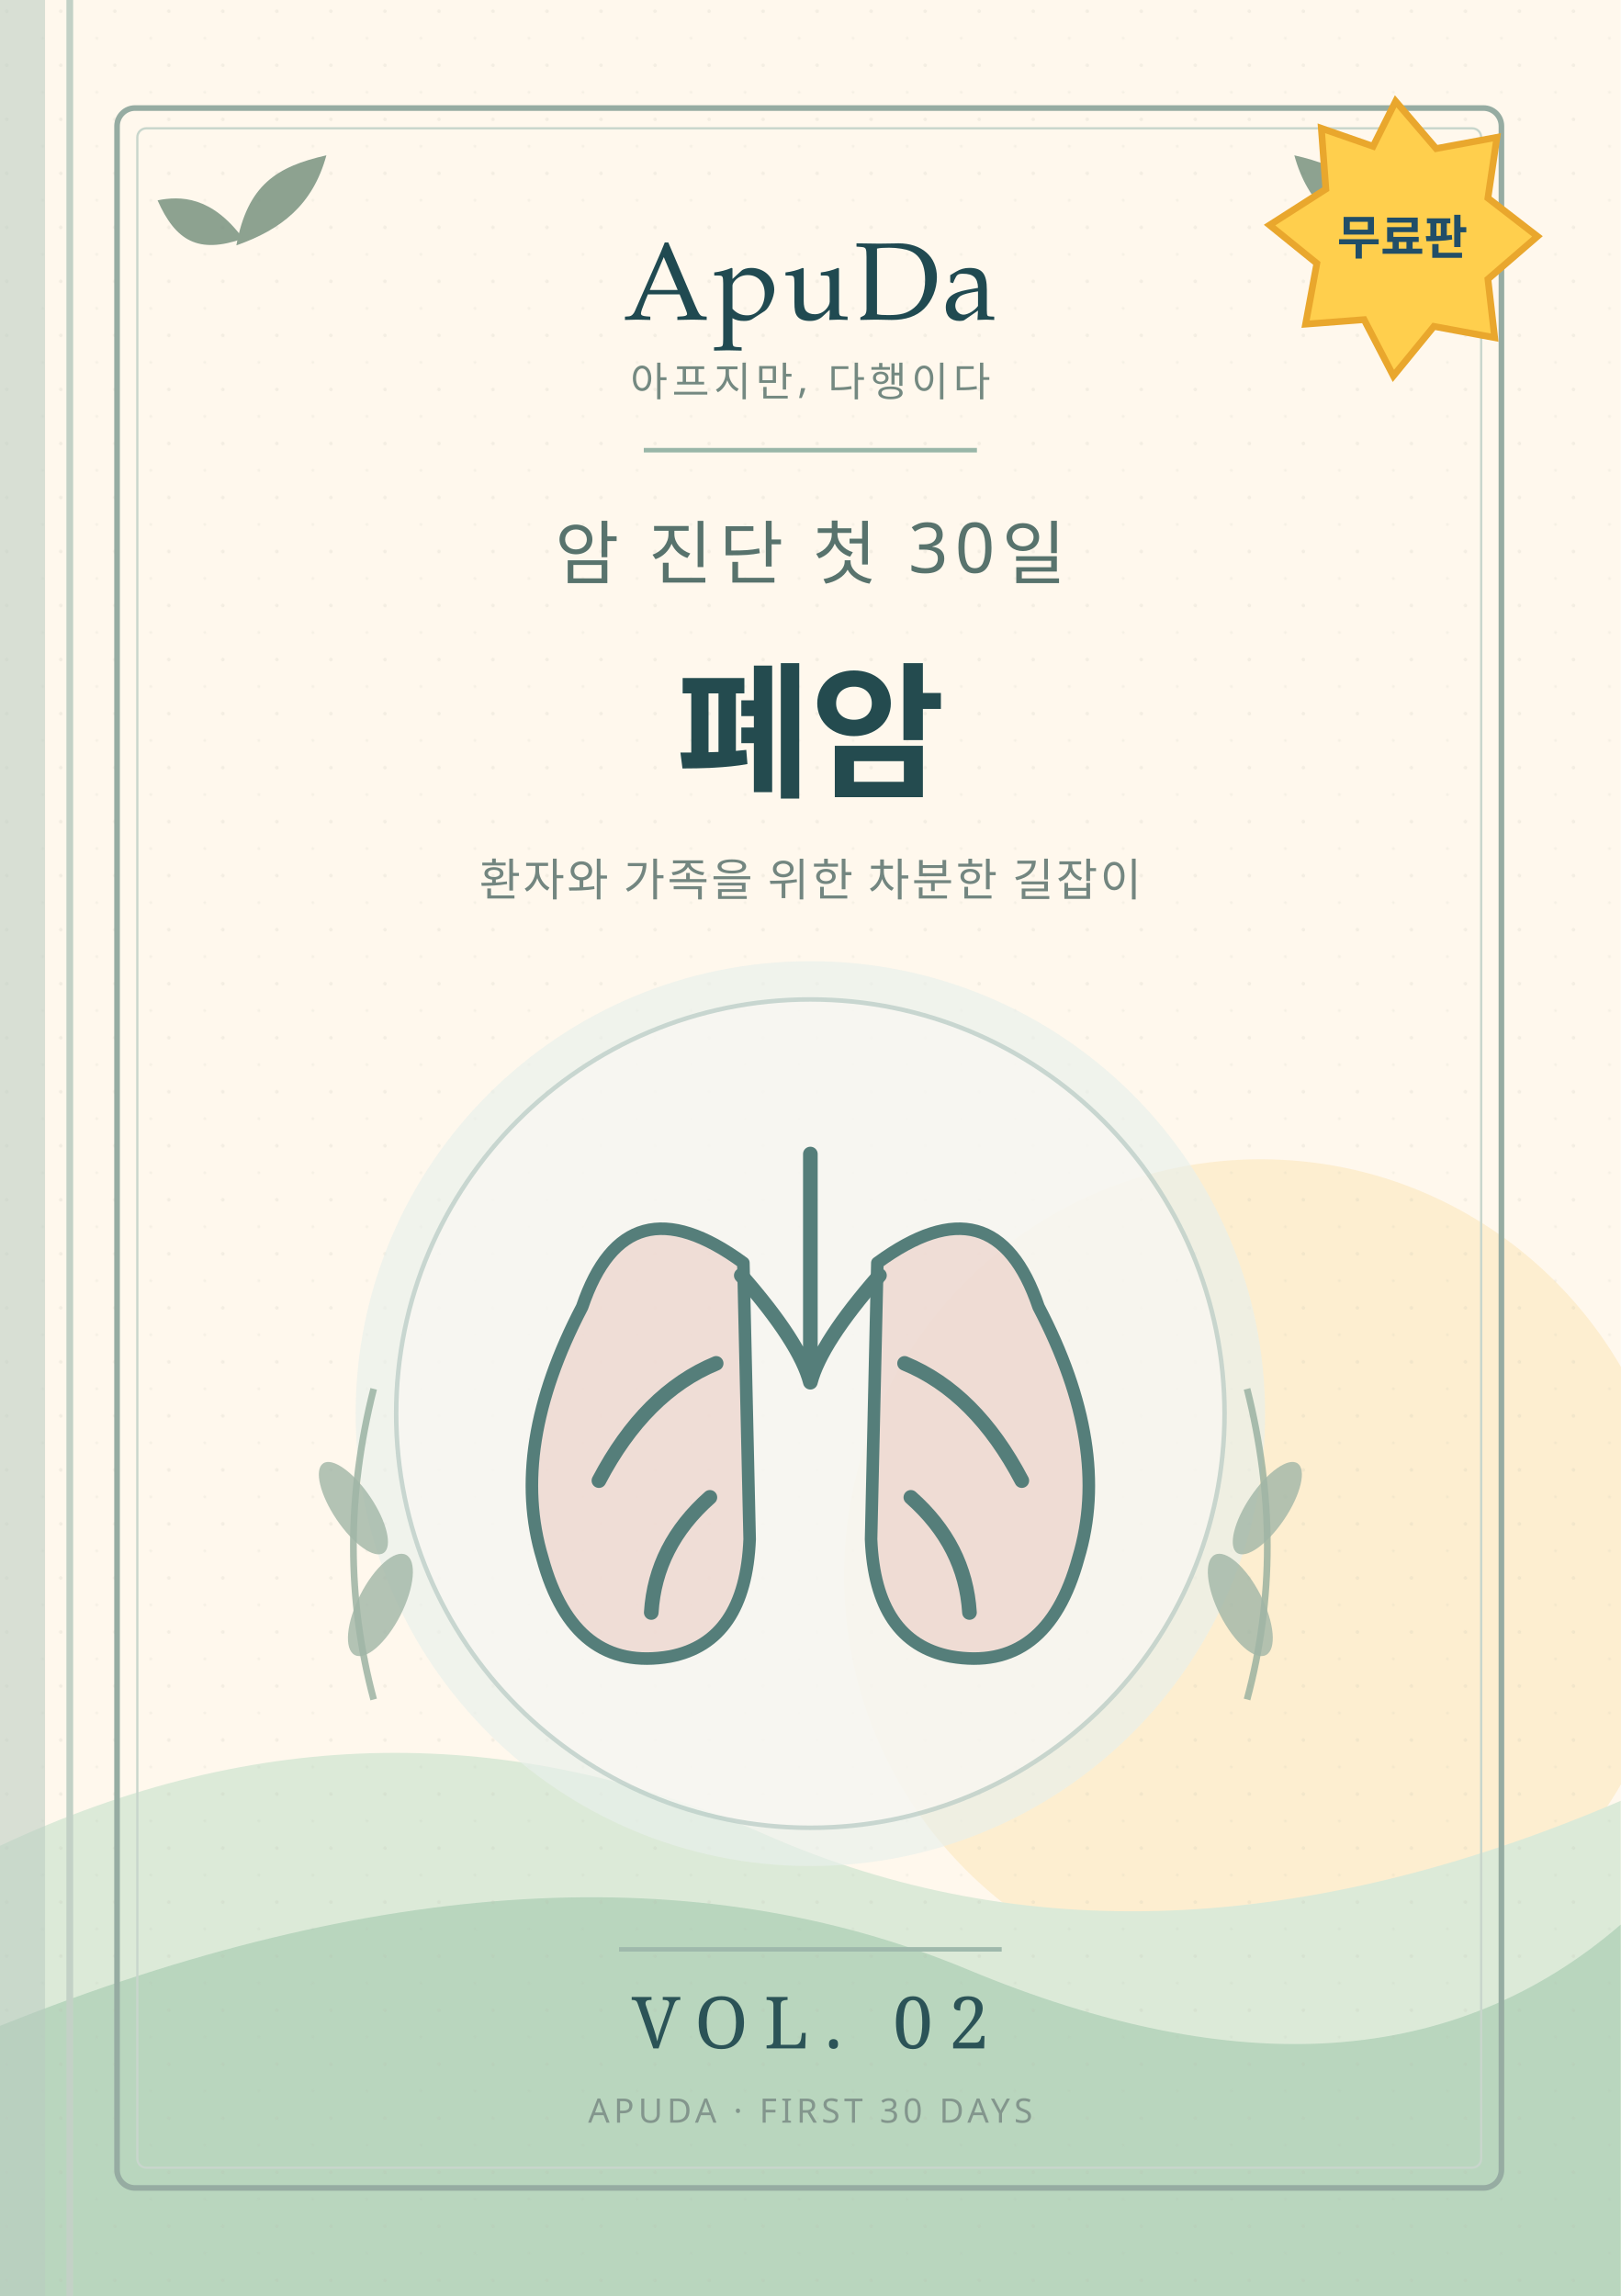
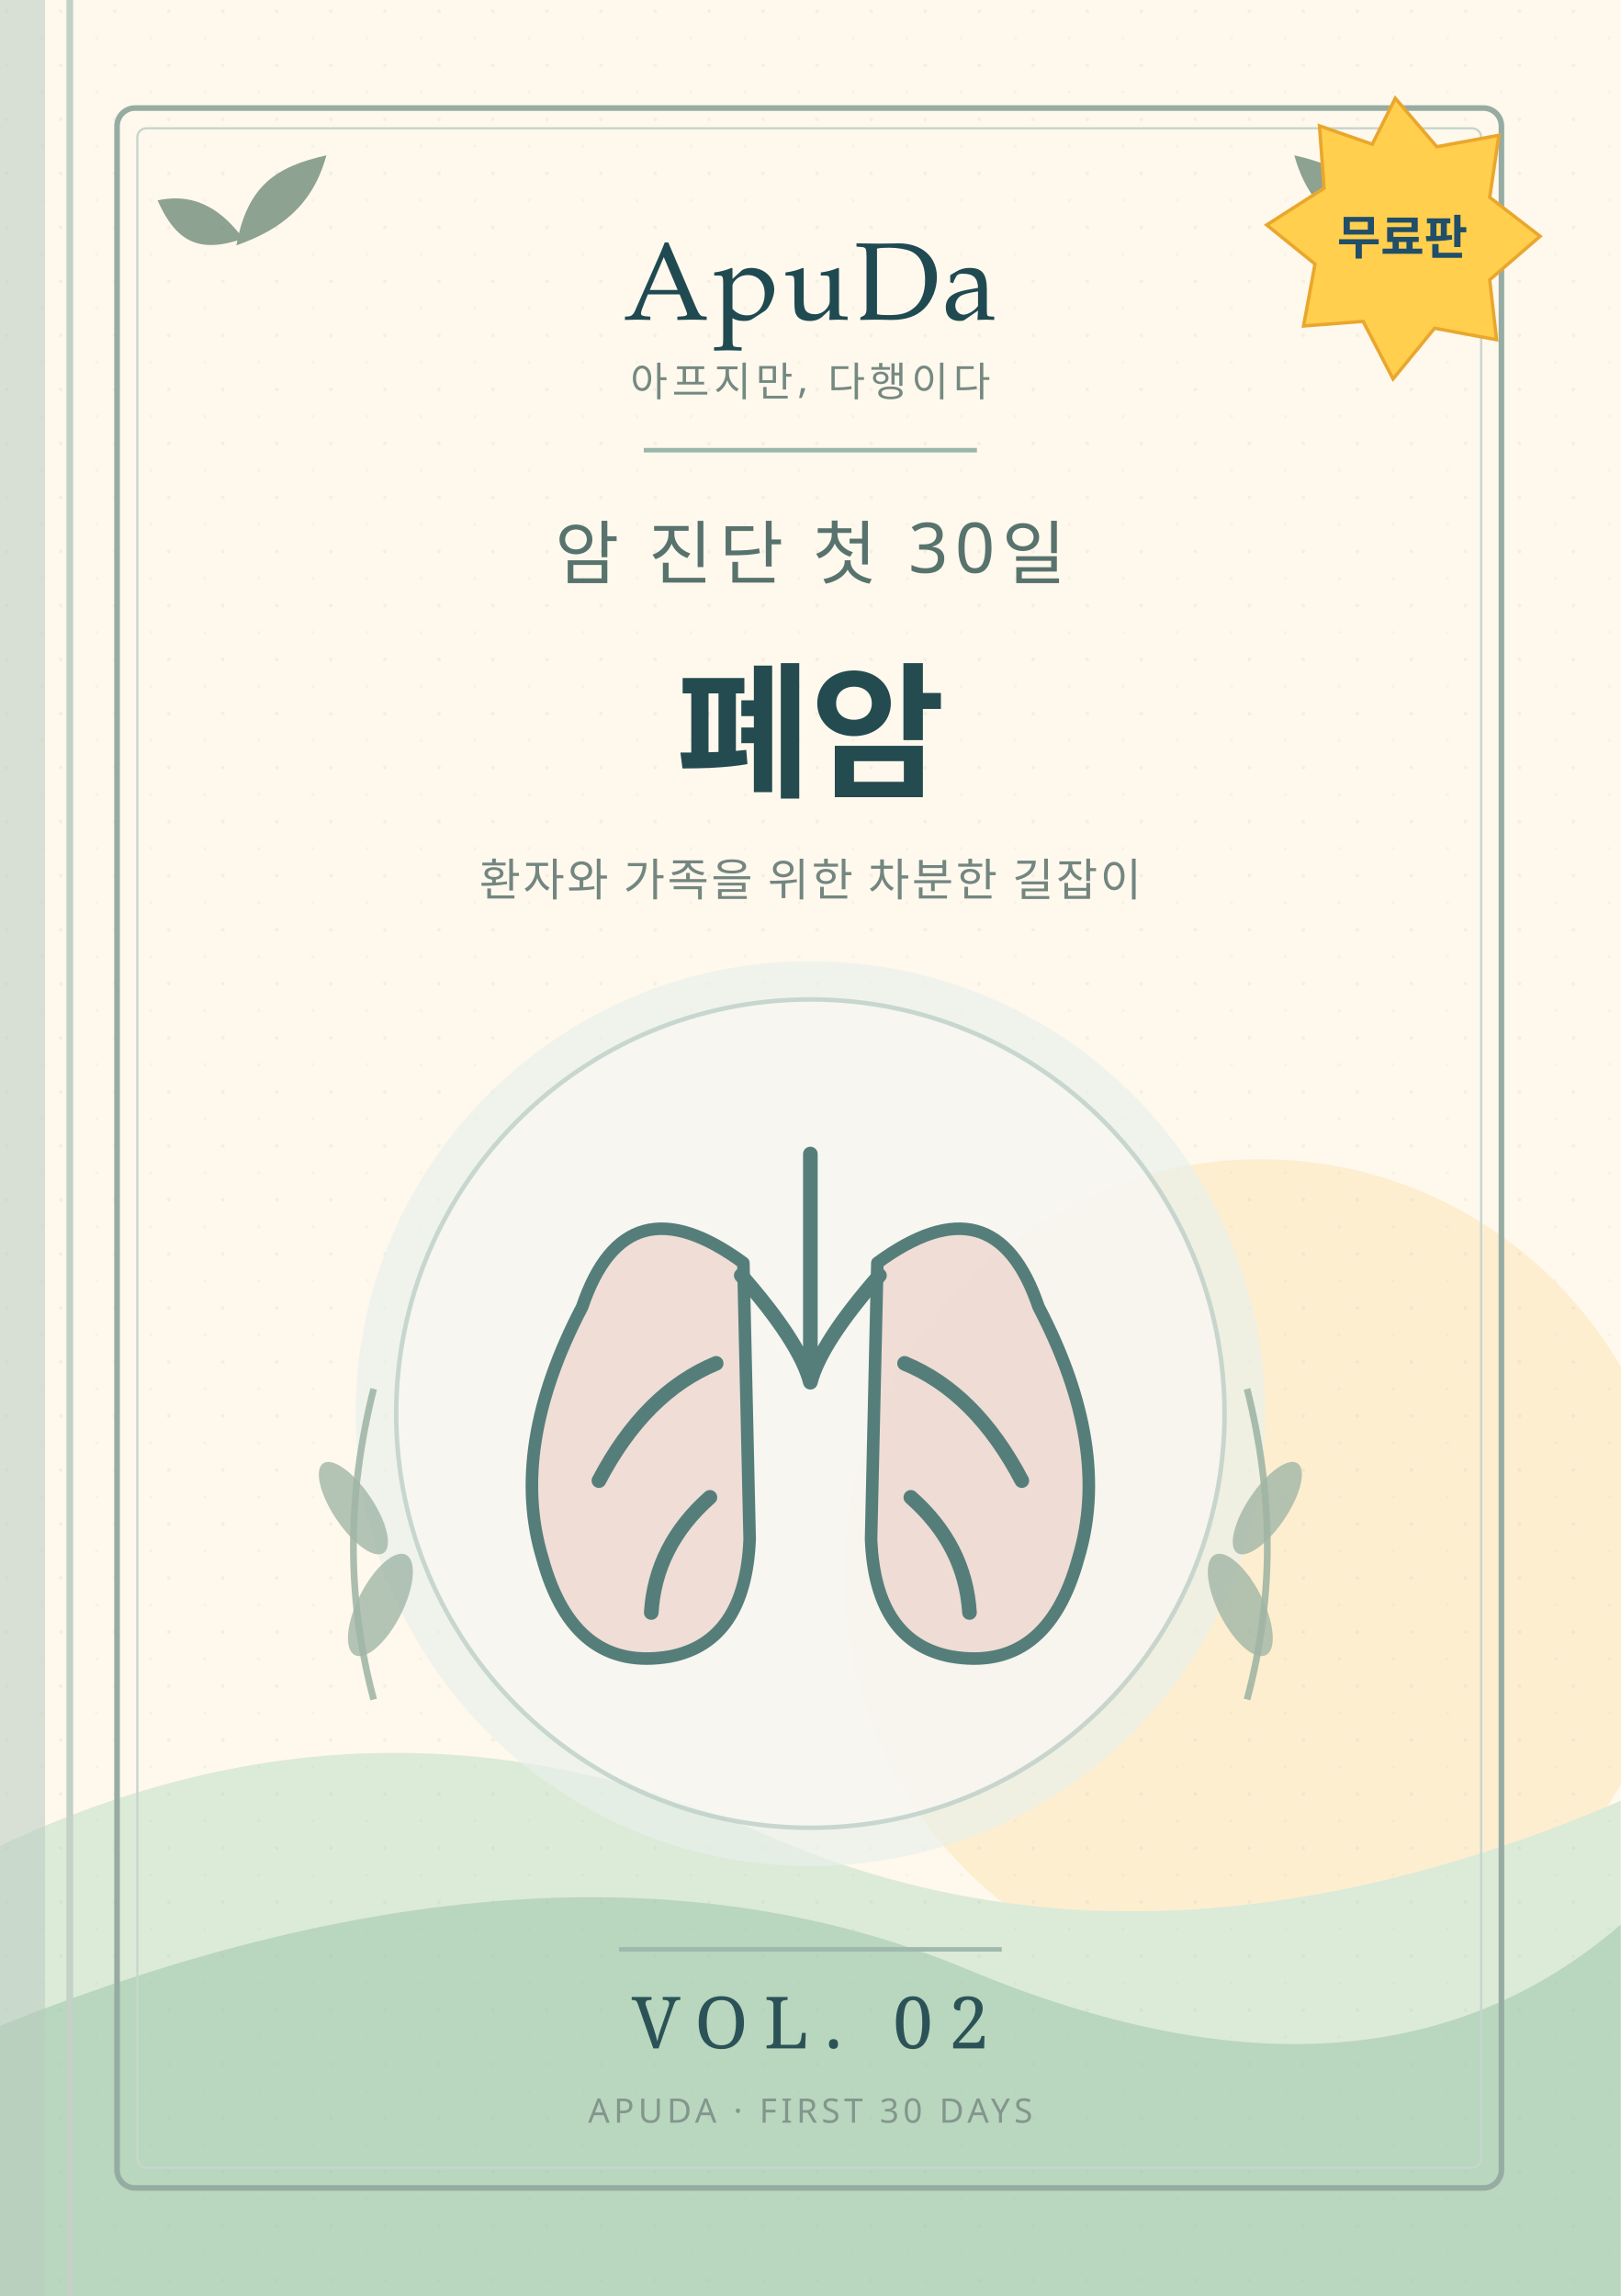
<svg xmlns="http://www.w3.org/2000/svg" width="720" height="1020" viewBox="0 0 720 1020" role="img" aria-labelledby="title description">
  <defs>
    <pattern id="paper" width="24" height="24" patternUnits="userSpaceOnUse">
      <circle cx="3" cy="5" r=".8" fill="#B6B8A9" opacity=".16" />
      <circle cx="19" cy="17" r=".65" fill="#B6B8A9" opacity=".12" />
    </pattern>
    <linearGradient id="book" x1="0" y1="0" x2="1" y2="0">
      <stop stop-color="#E4E9E1" />
      <stop offset=".65" stop-color="#F9F7F1" />
      <stop offset="1" stop-color="#F8F5EE" />
    </linearGradient>
  </defs>
  <rect width="720" height="1020" fill="#fff8ed" />
  <circle cx="560" cy="700" r="185" fill="#fbe4b4" opacity=".5" />
  <path d="M0 820 Q170 740 340 815 T720 800 V1020 H0Z" fill="#dcead8" />
  <path d="M0 900 Q250 800 430 875 T720 855 V1020 H0Z" fill="#a9cdb3" opacity=".7" />
  <rect width="720" height="1020" fill="url(#paper)" />
  <rect width="20" height="1020" fill="#B9CCC0" opacity=".56" />
  <path d="M31 0 V1020" stroke="#C3D1C6" stroke-width="3" />
  <rect x="52" y="48" width="615" height="924" rx="8" fill="none" stroke="#96ACA2" stroke-width="2.5" />
  <rect x="61" y="57" width="597" height="906" rx="4" fill="none" stroke="#C8D6CC" stroke-width="1" />
  <g fill="#708C79" opacity=".8">
    <path d="M105 109 C110 82 123 74 145 69 C139 91 125 102 105 109Z" />
    <path d="M108 106 C94 87 80 87 70 89 C78 107 88 113 108 106Z" />
    <path d="M615 109 C610 82 597 74 575 69 C581 91 595 102 615 109Z" />
    <path d="M612 106 C626 87 640 87 650 89 C642 107 632 113 612 106Z" />
  </g>
  <text x="360" y="142" font-family="Georgia,Palatino,serif" font-size="49" letter-spacing="1.8" text-anchor="middle" fill="#204A51">ApuDa</text>
  <text x="360" y="176" font-family="'Noto Sans KR','Malgun Gothic',sans-serif" font-size="18" text-anchor="middle" letter-spacing="2" fill="#748981">아프지만, 다행이다</text>
  <path d="M286 200 H434" stroke="#99B6A8" stroke-width="2" />
  <text x="360" y="257" font-family="'Noto Sans KR','Malgun Gothic',sans-serif" font-weight="500" font-size="31" text-anchor="middle" letter-spacing="3" fill="#58736D">암 진단 첫 30일</text>
  <g text-anchor="middle" font-family="'Noto Serif KR','Nanum Myeongjo','Malgun Gothic',serif" font-weight="700" fill="#244B4F">
    <text x="360" y="349" font-size="65">폐암</text>
  </g>
  <text x="360" y="398" font-family="'Noto Sans KR','Malgun Gothic',sans-serif" font-size="20" text-anchor="middle" letter-spacing="1.1" fill="#738680">환자와 가족을 위한 차분한 길잡이</text>
  <ellipse cx="360" cy="628" rx="202" ry="201" fill="#E8F0EB" opacity=".66" />
  <circle cx="360" cy="628" r="184" fill="#FAF8F3" opacity=".68" stroke="#B5C9C3" stroke-width="2" />
  <g transform="translate(360 628) scale(.93)">
    <g fill="#E8C9BF" fill-opacity=".55" stroke="#557E7A" stroke-width="6" stroke-linecap="round" stroke-linejoin="round">
      <path d="M-32-72 Q-88-113-109-51 Q-144 16-128 69 Q-113 124-67 116 Q-31 109-29 60Z" />
      <path d="M32-72 Q88-113 109-51 Q144 16 128 69 Q113 124 67 116 Q31 109 29 60Z" />
    </g>
    <g fill="none" stroke="#557E7A" stroke-width="7" stroke-linecap="round" stroke-linejoin="round">
      <path d="M0-124 V-15 M-33-66 Q-5-34 0-15 Q5-34 33-66 M-45-24 Q-79-10-101 32 M45-24 Q79-10 101 32 M-48 40 Q-74 63-76 95 M48 40 Q74 63 76 95" />
    </g>
  </g>
  <path d="M166 755 Q148 688 166 617 M554 755 Q572 688 554 617" stroke="#8FAA9A" stroke-width="3" fill="none" opacity=".75" />
  <g fill="#A0B5A6" opacity=".8">
    <ellipse cx="157" cy="670" rx="9" ry="24" transform="rotate(-34 157 670)" />
    <ellipse cx="169" cy="713" rx="10" ry="25" transform="rotate(27 169 713)" />
    <ellipse cx="563" cy="670" rx="9" ry="24" transform="rotate(34 563 670)" />
    <ellipse cx="551" cy="713" rx="10" ry="25" transform="rotate(-27 551 713)" />
  </g>
  <path d="M275 866 H445" stroke="#9FB9AC" stroke-width="2" />
  <text x="360" y="910" font-family="Georgia,serif" font-size="32" letter-spacing="7" text-anchor="middle" fill="#2B5357">VOL. 02</text>
  <text x="360" y="943" font-family="'Noto Sans KR','Malgun Gothic',sans-serif" font-size="15" letter-spacing="1.8" text-anchor="middle" fill="#83968D">APUDA · FIRST 30 DAYS</text>
  <path d="M620 45 L638 66 665 61 661 88 683 105 661 124 664 150 637 145 619 167 606 142 580 144 585 117 564 100 589 84 587 57 610 65Z" fill="#ffcf4d" stroke="#e9a72d" stroke-width="3" />
  <text x="623" y="113" text-anchor="middle" font-size="21" font-weight="900" font-family="sans-serif" fill="#214e68">무료판</text>
+   <path d="M620 45 L638 66 665 61 661 88 683 105 661 124 664 150 637 145 619 167 606 142 580 144 585 117 564 100 589 84 587 57 610 65Z" fill="#ffcf4d" />
+   <text x="623" y="113" text-anchor="middle" font-size="21" font-weight="900" font-family="sans-serif" fill="#214e68">무료판</text>
</svg>
